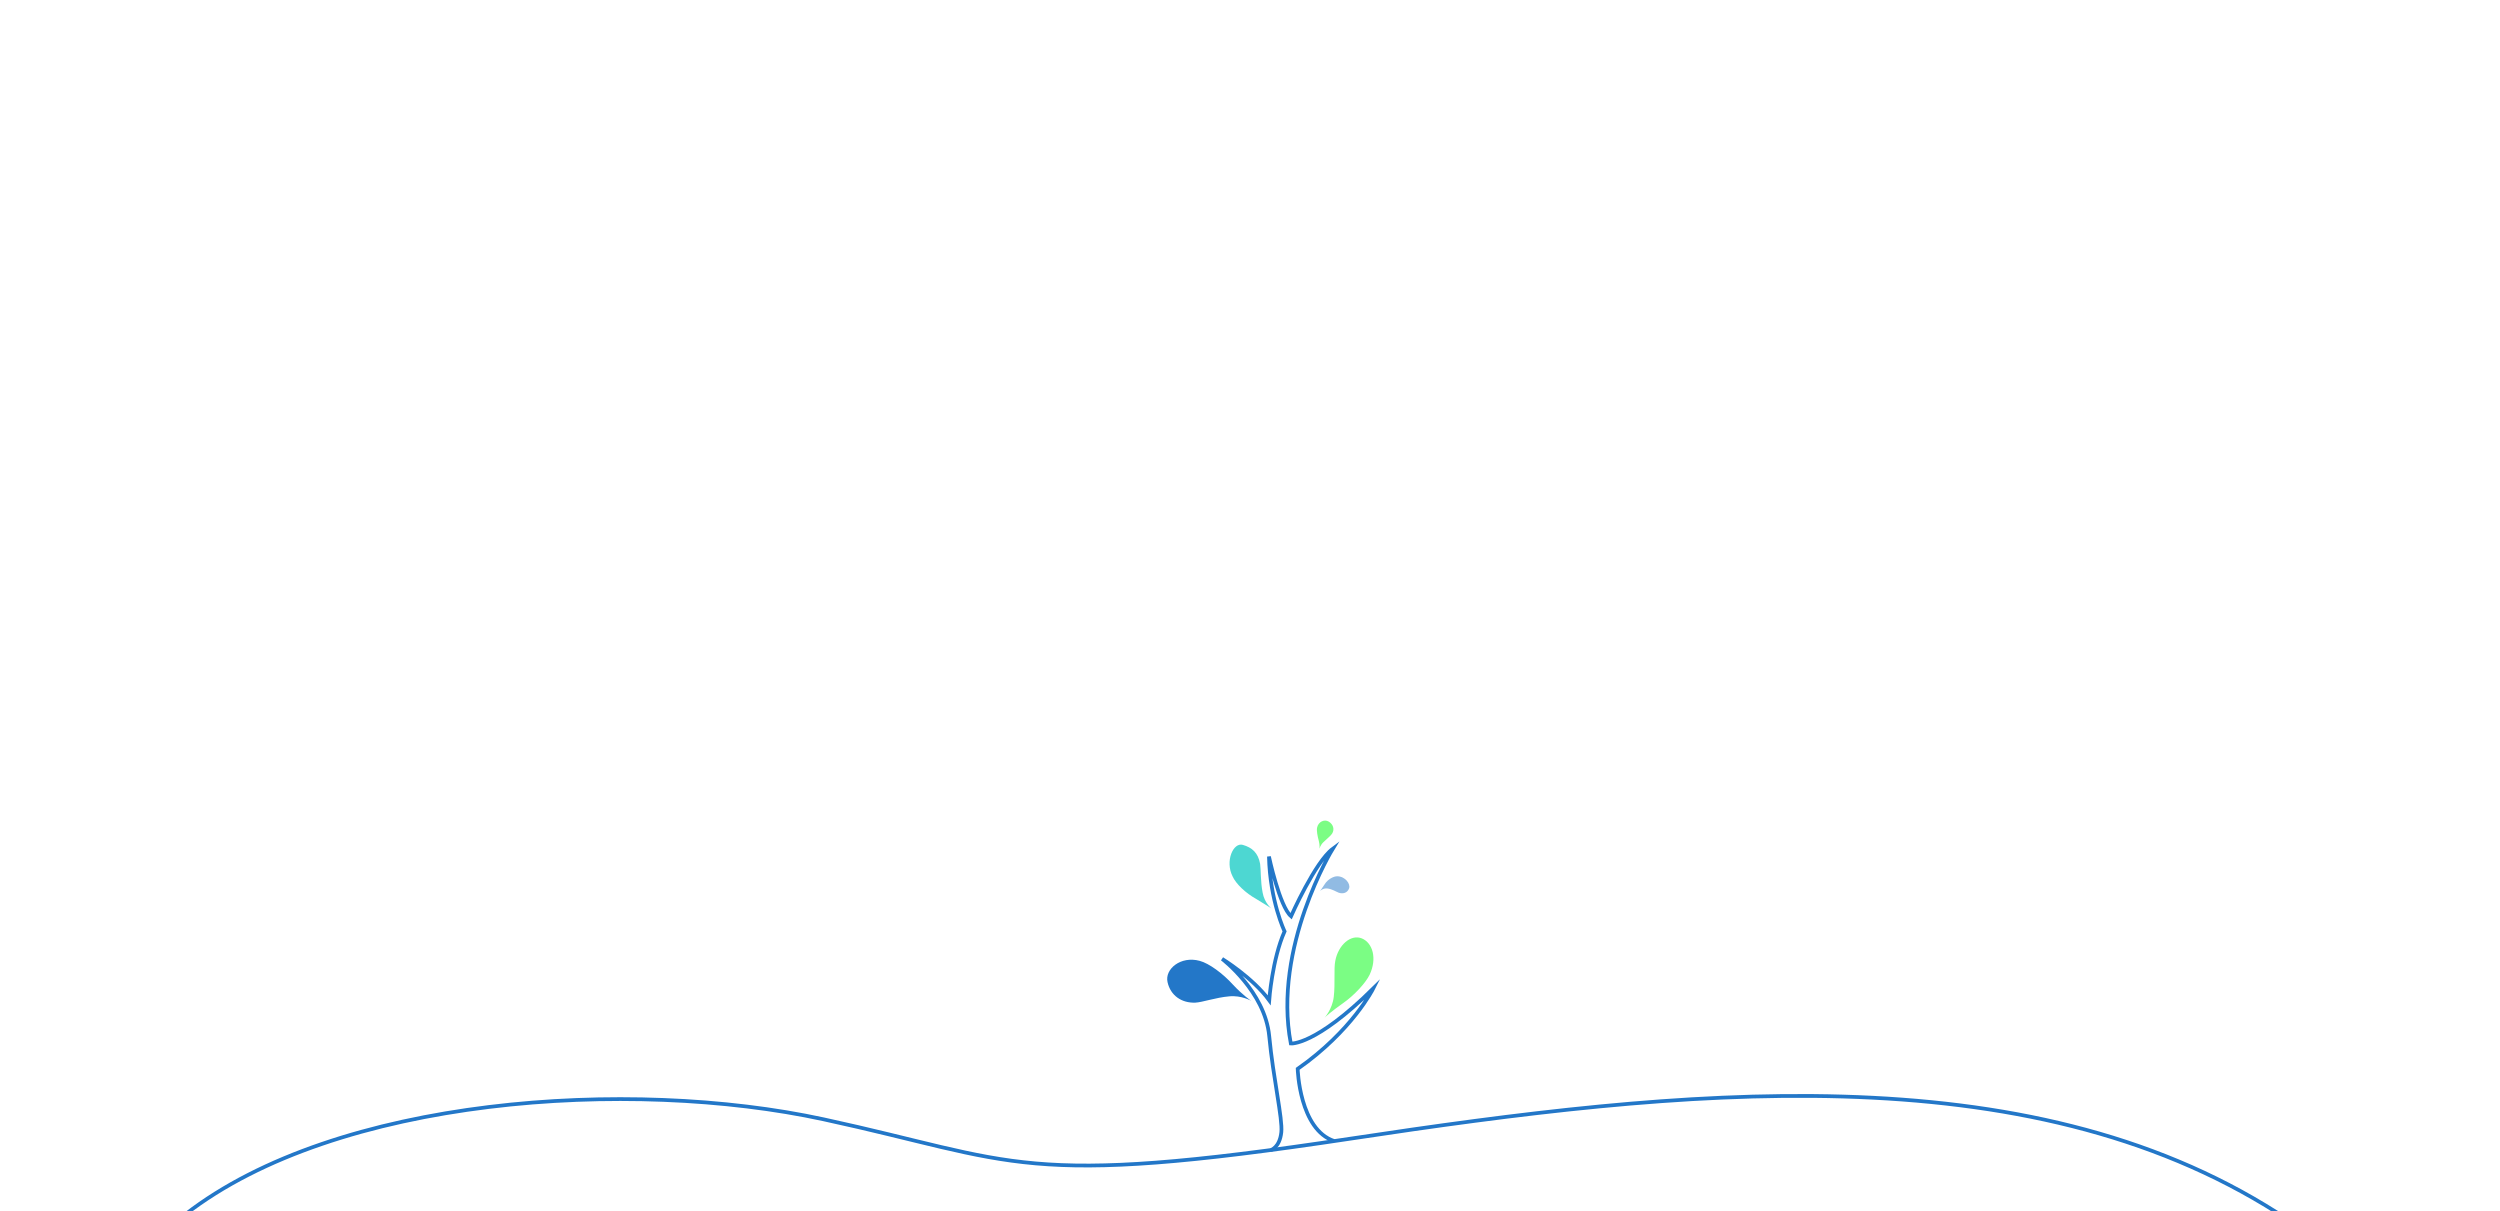
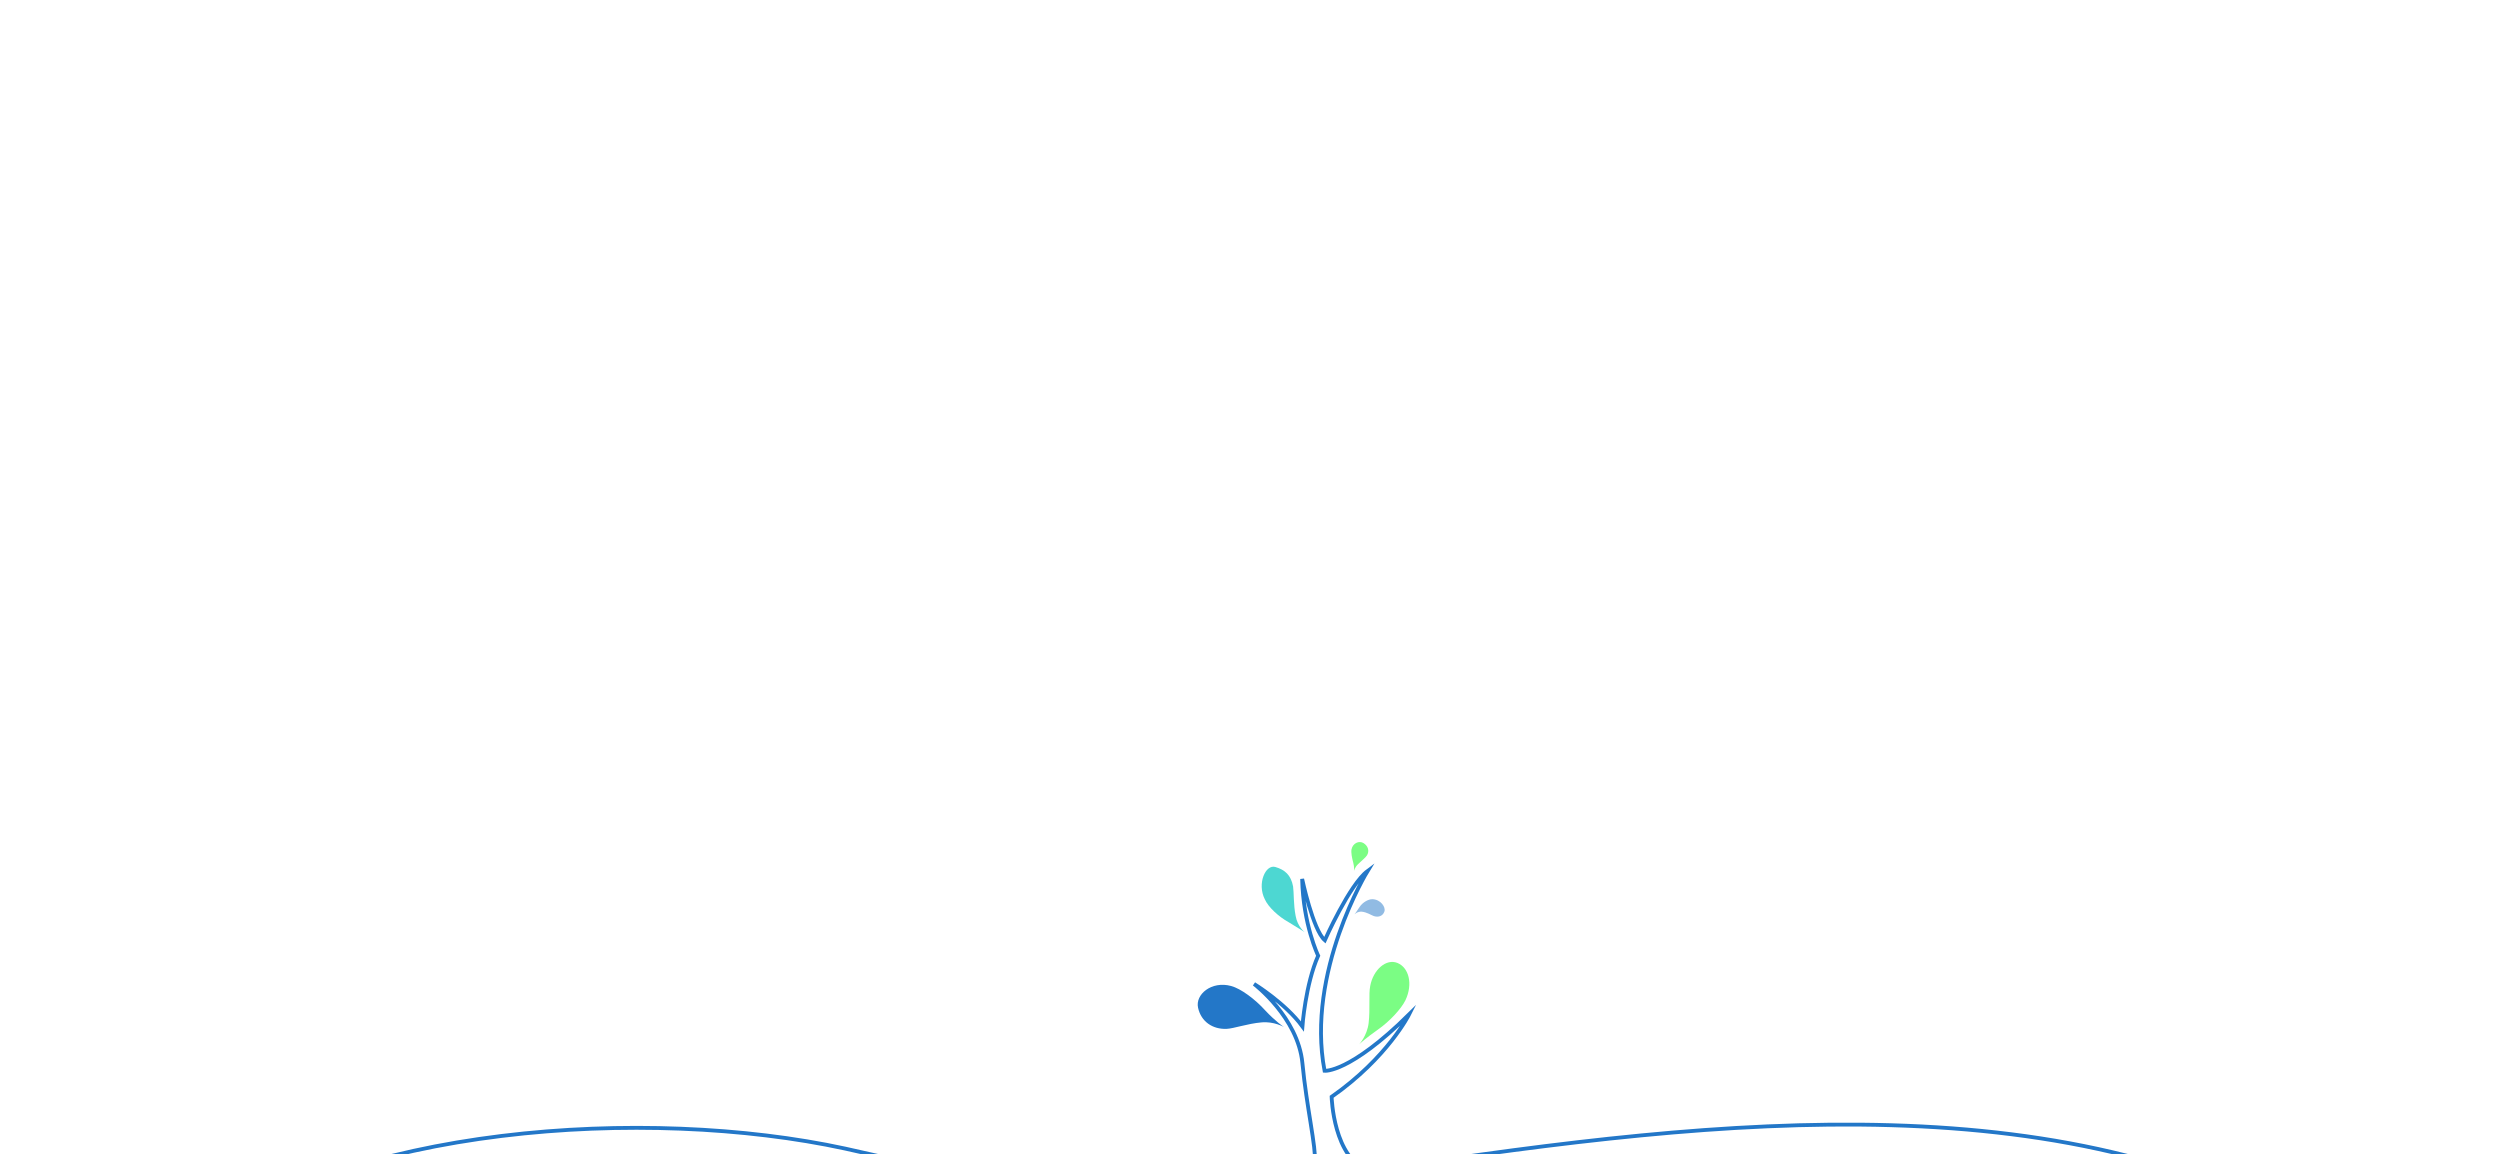
- <svg xmlns="http://www.w3.org/2000/svg" version="1.1" id="xiaoshu" x="0px" y="0px" width="667px" height="323px" viewBox="0 0 667 323" enable-background="new 0 0 667 323" xml:space="preserve">
+ <svg xmlns="http://www.w3.org/2000/svg" version="1.1" id="xiaoshu" x="0px" y="0px" width="100%" height="300px" viewBox="0 0 650 300" enable-background="new 0 0 650 300" xml:space="preserve">
  <g id="tudi">
    <path fill="none" stroke="#2377C8" stroke-miterlimit="10" d="M49.44,324c40.421-31.391,118.683-36.551,170.284-25.37  s52.461,18.491,140.613,5.159c88.153-13.328,179.745-23.219,247.256,19.782" />
  </g>
  <g id="shugan">
    <path fill="none" stroke="#2377C8" stroke-miterlimit="10" d="M339.063,306.832c0,0,2.354-0.645,2.791-4.743  c0.385-3.619-2.146-14.294-3.229-25.673c-1.133-11.911-12.57-20.59-12.57-20.59s8.118,4.968,12.568,11.042  c0,0,0.787-10.9,4.104-18.38c0,0-3.906-8.1-4.168-19.965c0,0,2.813,13.295,5.893,15.938c0,0,6.414-14.508,11.129-18.01  c0,0-16.082,26.229-11.194,51.957c0,0,6.458,0.669,21.997-14.675c0,0-5.586,11.244-20.162,21.44c0,0,0.43,16.217,9.771,19.267" />
  </g>
  <g id="yezi">
    <g>
      <g>
        <path fill="#4DD7D2" d="M328.833,233.779c-2.034-4.049,0.208-9.121,2.764-8.361c2.471,0.715,4.061,2.104,4.605,5.063     c0.229,1.504,0.083,4.668,0.663,7.641c0.475,2.802,2.375,4.283,2.357,4.249c-0.011-0.013-1.813-1.17-4.17-2.593     C332.419,238.32,329.745,235.846,328.833,233.779z" />
      </g>
    </g>
    <g>
      <g>
        <path fill="#2377C8" d="M318.891,267.507c-3.663,0.132-6.597-1.913-7.391-5.468c-0.798-3.473,3.501-7.066,8.572-5.686     c2.524,0.666,6.228,3.405,8.913,6.385c2.499,2.688,4.819,4.302,4.852,4.287c0.017,0.033-2.59-1.535-5.898-1.197     C324.338,266.141,320.776,267.427,318.891,267.507z" />
      </g>
    </g>
    <g>
      <g>
        <path fill="#7BFD84" d="M351.396,220.83c0.314-1.581,1.938-2.348,3.117-1.627c1.182,0.727,1.6,2.047,0.904,3.189     c-0.357,0.584-1.434,1.42-2.342,2.309c-0.838,0.811-1.045,1.754-1.047,1.75c0.006-0.004,0.144-0.924-0.17-2.09     C351.512,223.089,351.232,221.626,351.396,220.83z" />
      </g>
    </g>
    <g opacity="0.5">
      <g>
        <path fill="#2377C8" d="M357.165,238.172c1.14,0.389,2.334,0.069,2.771-1.152c0.435-1.154-0.978-3.172-3.097-3.229     c-1.041-0.039-2.573,0.817-3.36,2.044c-0.725,1.114-1.283,1.904-1.316,1.895c-0.002,0.029,0.738-0.797,1.927-0.688     C355.393,237.173,356.568,237.962,357.165,238.172z" />
      </g>
    </g>
    <g>
      <g>
        <path fill="#7BFD84" d="M356.256,256.35c0.787-4.221,4.146-7.184,7.094-5.979c2.906,1.2,4.1,5.374,2.064,9.698     c-1.057,2.162-4.042,5.459-7.175,7.641c-2.854,1.988-4.855,3.766-4.843,3.826c-0.051,0.006,2.043-2.168,2.449-5.544     C356.273,262.348,355.816,258.494,356.256,256.35z" />
      </g>
    </g>
  </g>
</svg>
